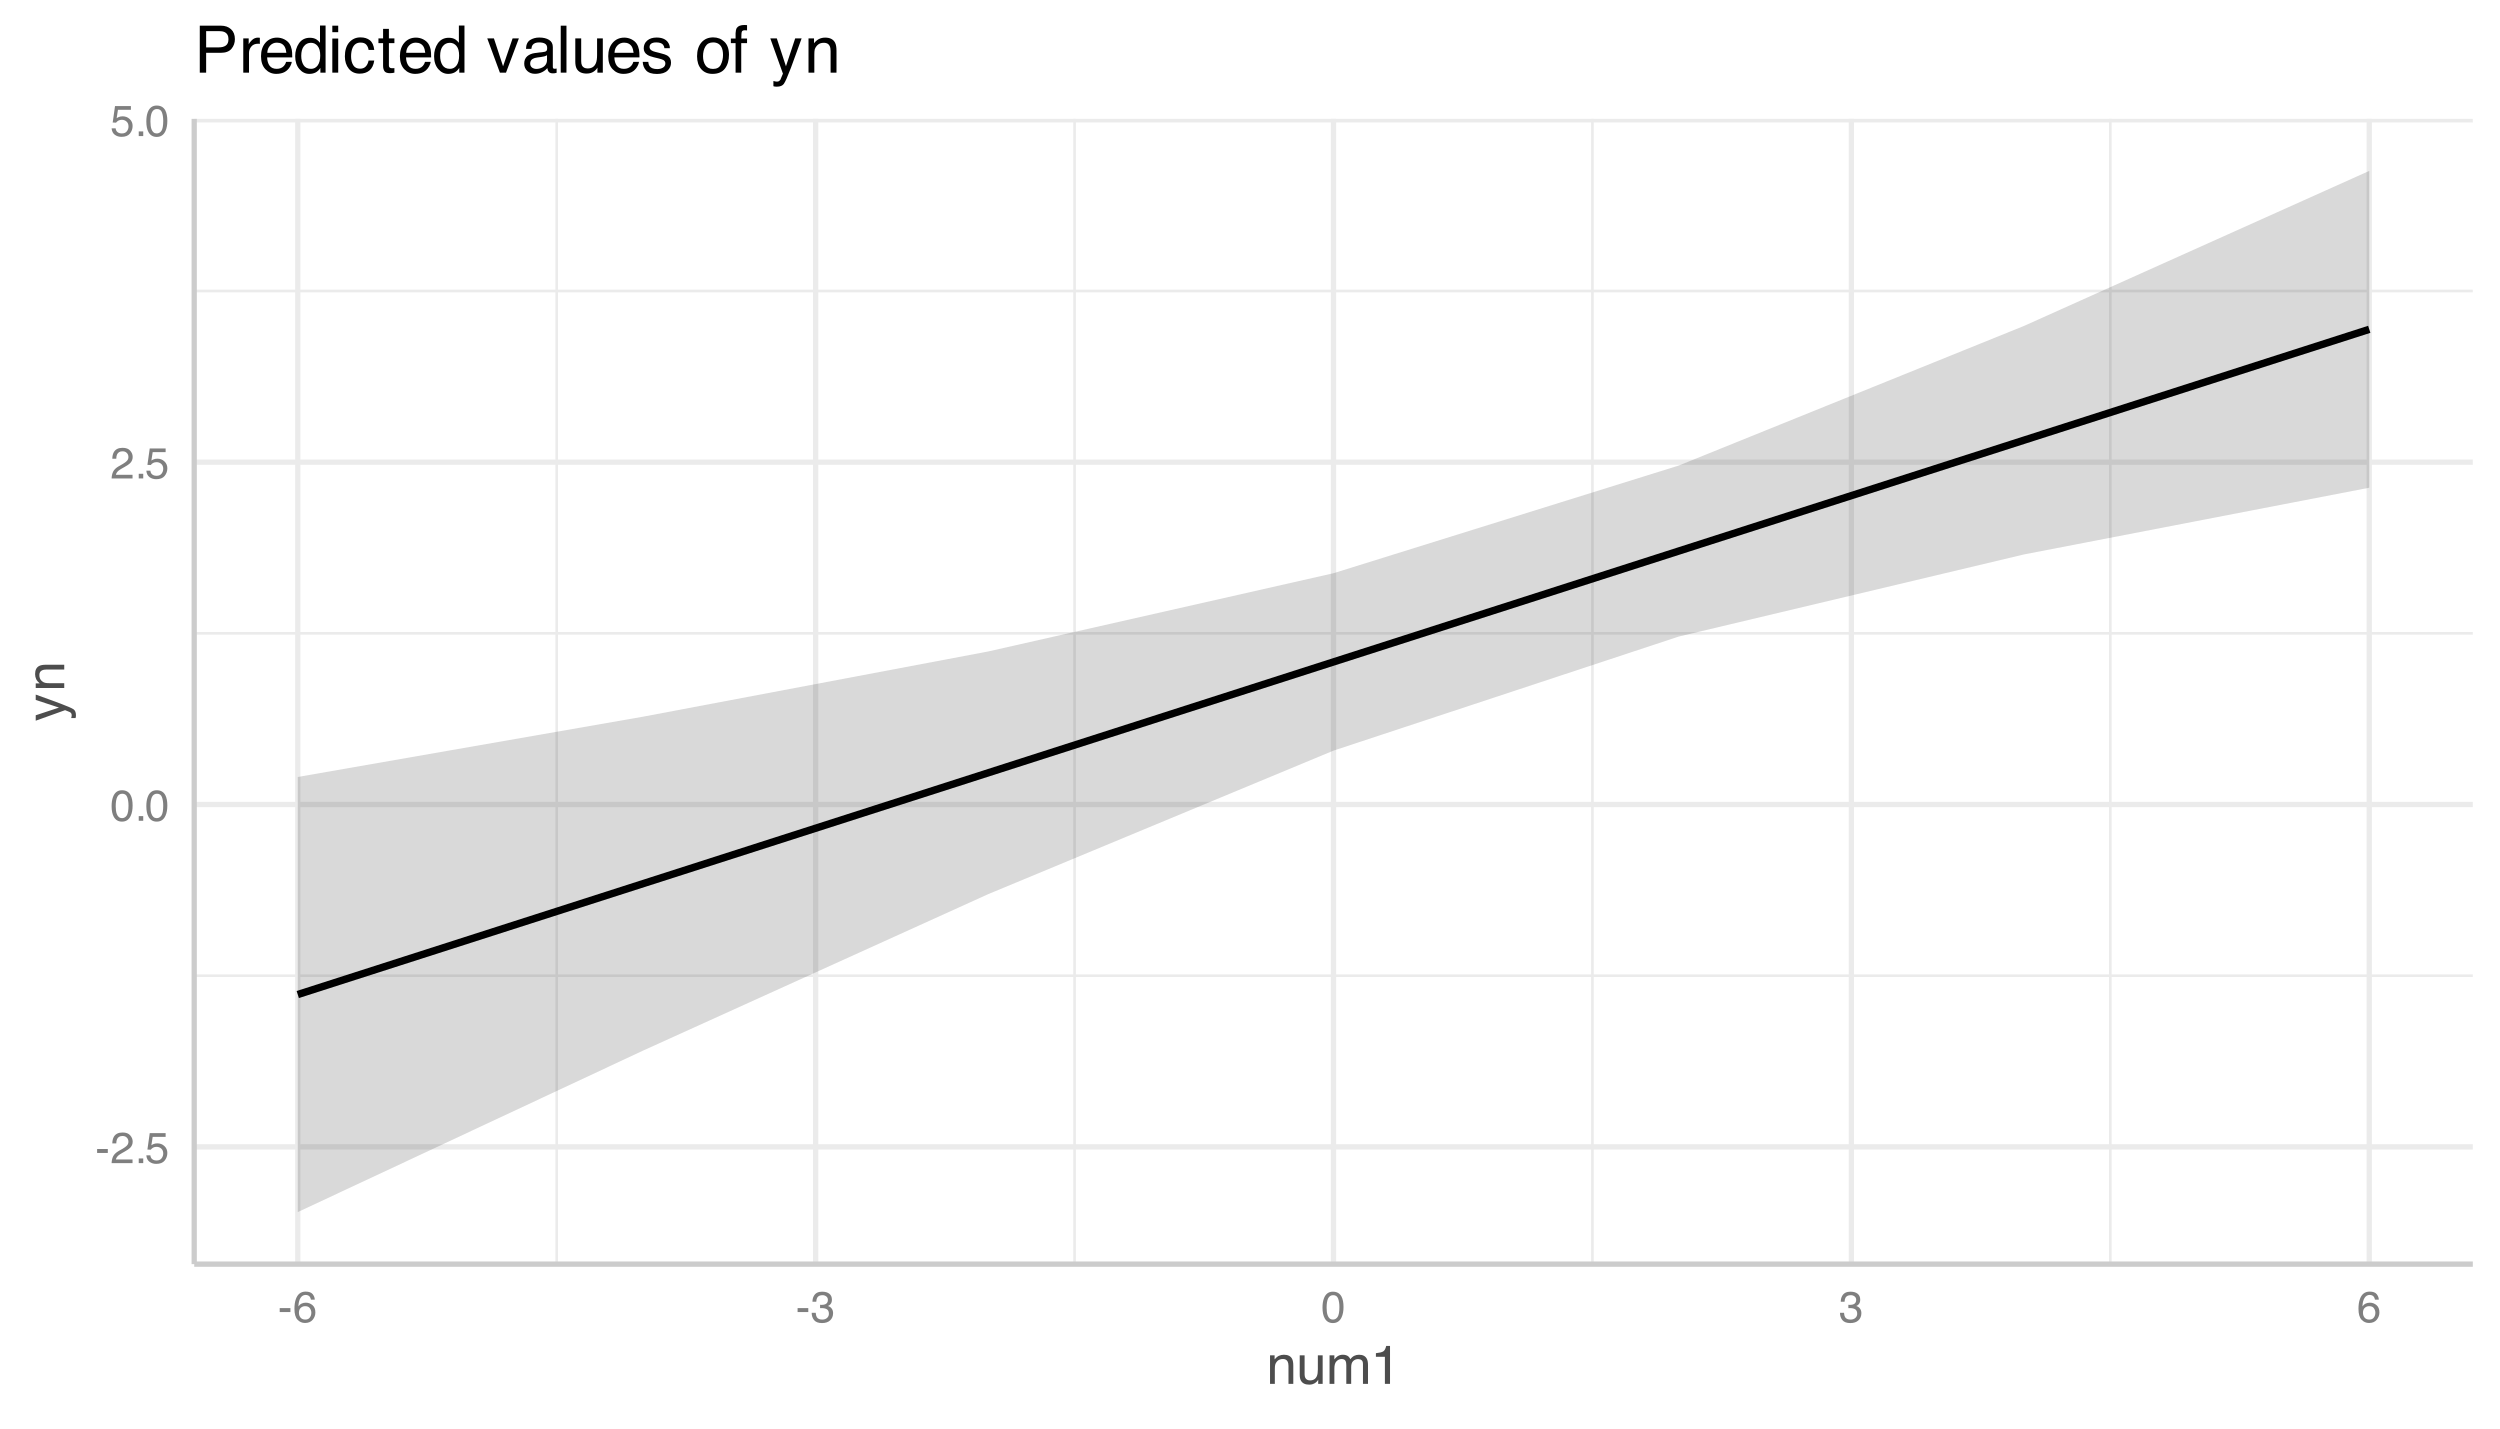
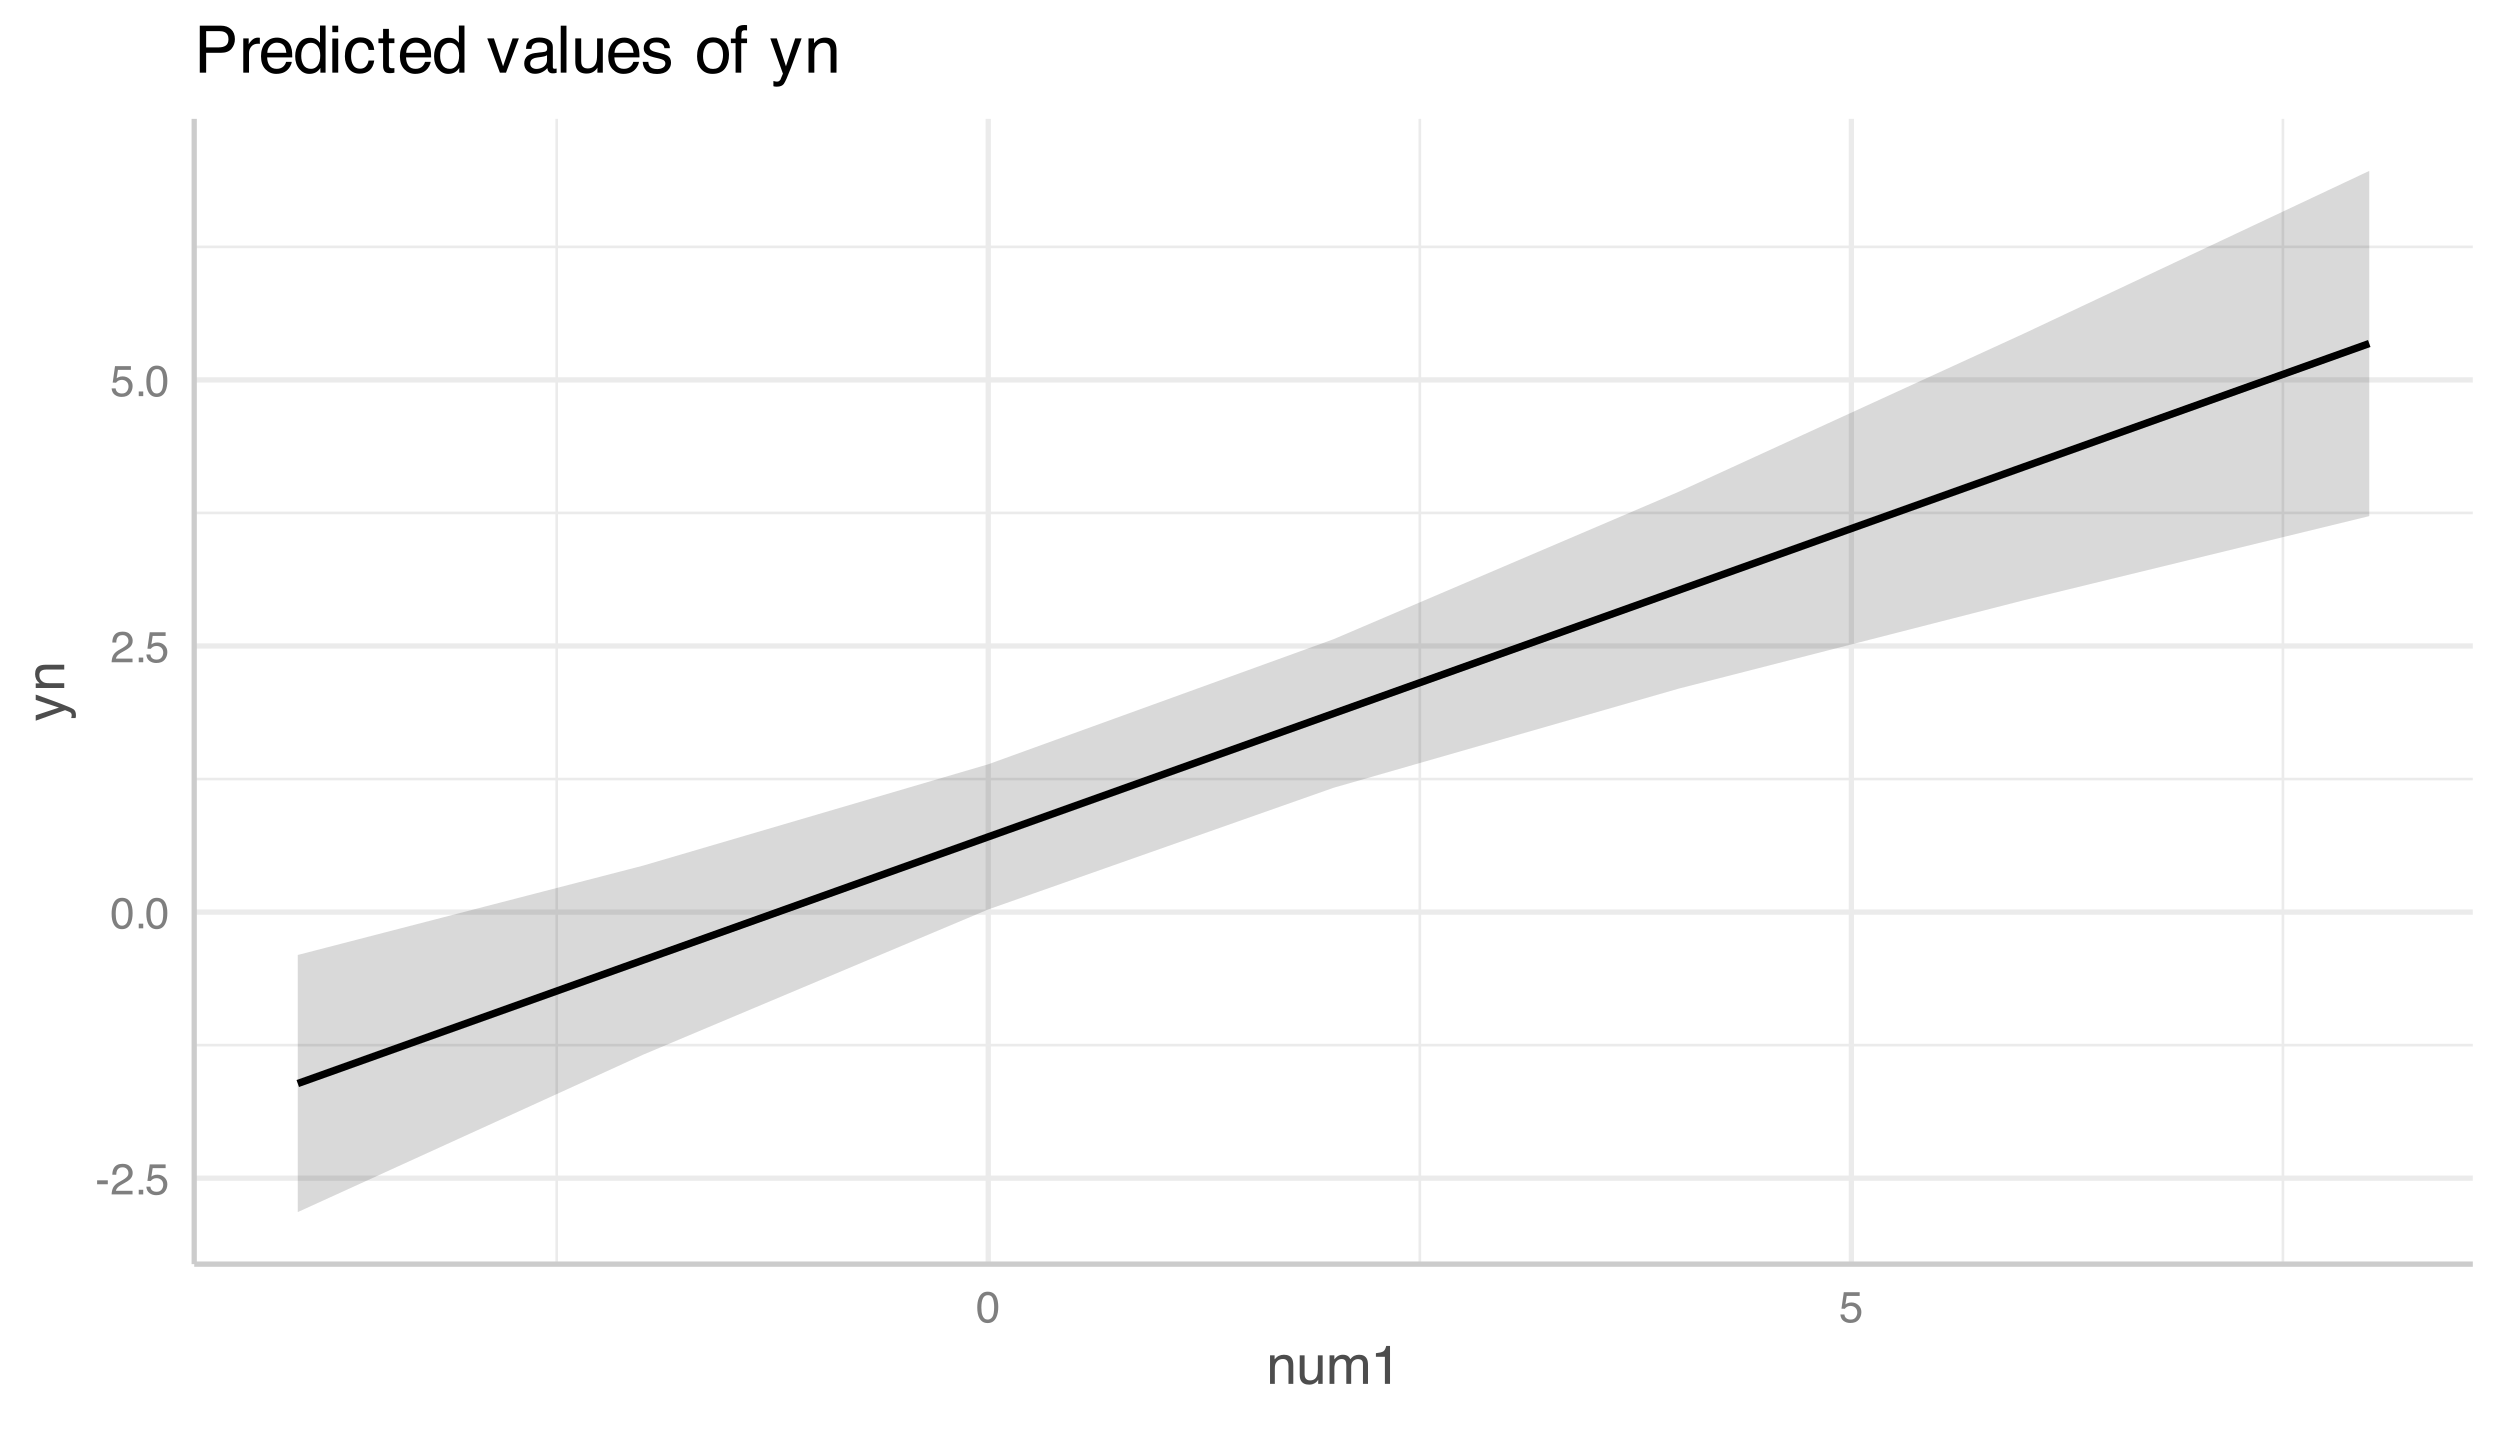
<svg xmlns="http://www.w3.org/2000/svg" xmlns:xlink="http://www.w3.org/1999/xlink" width="504" height="288" viewBox="0 0 504 288">
  <defs>
    <g>
      <g id="glyph-0-0">
        <path d="M 0.281 0 L 0.281 -6.312 L 5.297 -6.312 L 5.297 0 Z M 4.5 -0.797 L 4.5 -5.516 L 1.078 -5.516 L 1.078 -0.797 Z M 4.5 -0.797 " />
      </g>
      <g id="glyph-0-1">
        <path d="M 0.359 -2.844 L 2.516 -2.844 L 2.516 -2.047 L 0.359 -2.047 Z M 0.359 -2.844 " />
      </g>
      <g id="glyph-0-2">
        <path d="M 0.281 0 C 0.301 -0.531 0.406 -0.988 0.594 -1.375 C 0.789 -1.77 1.164 -2.129 1.719 -2.453 L 2.547 -2.922 C 2.91 -3.141 3.164 -3.328 3.312 -3.484 C 3.551 -3.711 3.672 -3.984 3.672 -4.297 C 3.672 -4.648 3.562 -4.93 3.344 -5.141 C 3.133 -5.359 2.848 -5.469 2.484 -5.469 C 1.961 -5.469 1.598 -5.266 1.391 -4.859 C 1.285 -4.648 1.227 -4.352 1.219 -3.969 L 0.422 -3.969 C 0.43 -4.5 0.531 -4.938 0.719 -5.281 C 1.051 -5.875 1.645 -6.172 2.5 -6.172 C 3.195 -6.172 3.707 -5.977 4.031 -5.594 C 4.363 -5.219 4.531 -4.797 4.531 -4.328 C 4.531 -3.836 4.352 -3.414 4 -3.062 C 3.801 -2.863 3.441 -2.617 2.922 -2.328 L 2.344 -2 C 2.062 -1.844 1.836 -1.695 1.672 -1.562 C 1.391 -1.312 1.211 -1.035 1.141 -0.734 L 4.5 -0.734 L 4.5 0 Z M 0.281 0 " />
      </g>
      <g id="glyph-0-3">
        <path d="M 0.75 -0.938 L 1.656 -0.938 L 1.656 0 L 0.75 0 Z M 0.75 -0.938 " />
      </g>
      <g id="glyph-0-4">
        <path d="M 1.094 -1.562 C 1.133 -1.125 1.336 -0.82 1.703 -0.656 C 1.879 -0.57 2.094 -0.531 2.344 -0.531 C 2.801 -0.531 3.141 -0.676 3.359 -0.969 C 3.578 -1.258 3.688 -1.582 3.688 -1.938 C 3.688 -2.363 3.555 -2.691 3.297 -2.922 C 3.035 -3.16 2.719 -3.281 2.344 -3.281 C 2.082 -3.281 1.852 -3.227 1.656 -3.125 C 1.469 -3.02 1.305 -2.879 1.172 -2.703 L 0.5 -2.734 L 0.969 -6.047 L 4.172 -6.047 L 4.172 -5.297 L 1.562 -5.297 L 1.297 -3.594 C 1.43 -3.695 1.566 -3.773 1.703 -3.828 C 1.93 -3.93 2.195 -3.984 2.5 -3.984 C 3.062 -3.984 3.535 -3.801 3.922 -3.438 C 4.316 -3.07 4.516 -2.609 4.516 -2.047 C 4.516 -1.461 4.332 -0.945 3.969 -0.5 C 3.613 -0.062 3.047 0.156 2.266 0.156 C 1.754 0.156 1.305 0.016 0.922 -0.266 C 0.547 -0.547 0.332 -0.977 0.281 -1.562 Z M 1.094 -1.562 " />
      </g>
      <g id="glyph-0-5">
        <path d="M 2.375 -6.156 C 3.176 -6.156 3.754 -5.828 4.109 -5.172 C 4.379 -4.66 4.516 -3.961 4.516 -3.078 C 4.516 -2.242 4.391 -1.555 4.141 -1.016 C 3.785 -0.223 3.195 0.172 2.375 0.172 C 1.633 0.172 1.082 -0.148 0.719 -0.797 C 0.426 -1.328 0.281 -2.047 0.281 -2.953 C 0.281 -3.648 0.367 -4.25 0.547 -4.75 C 0.879 -5.688 1.488 -6.156 2.375 -6.156 Z M 2.375 -0.531 C 2.77 -0.531 3.086 -0.707 3.328 -1.062 C 3.566 -1.426 3.688 -2.086 3.688 -3.047 C 3.688 -3.754 3.598 -4.332 3.422 -4.781 C 3.254 -5.227 2.922 -5.453 2.422 -5.453 C 1.973 -5.453 1.641 -5.238 1.422 -4.812 C 1.211 -4.383 1.109 -3.754 1.109 -2.922 C 1.109 -2.297 1.176 -1.789 1.312 -1.406 C 1.52 -0.82 1.875 -0.531 2.375 -0.531 Z M 2.375 -0.531 " />
      </g>
-       <g id="glyph-0-6">
-         <path d="M 2.578 -6.172 C 3.266 -6.172 3.742 -5.992 4.016 -5.641 C 4.285 -5.285 4.422 -4.922 4.422 -4.547 L 3.656 -4.547 C 3.602 -4.785 3.531 -4.973 3.438 -5.109 C 3.25 -5.367 2.961 -5.5 2.578 -5.5 C 2.148 -5.5 1.805 -5.297 1.547 -4.891 C 1.297 -4.492 1.156 -3.926 1.125 -3.188 C 1.301 -3.445 1.523 -3.641 1.797 -3.766 C 2.047 -3.879 2.32 -3.938 2.625 -3.938 C 3.133 -3.938 3.582 -3.77 3.969 -3.438 C 4.352 -3.113 4.547 -2.625 4.547 -1.969 C 4.547 -1.414 4.363 -0.922 4 -0.484 C 3.633 -0.055 3.117 0.156 2.453 0.156 C 1.867 0.156 1.367 -0.062 0.953 -0.5 C 0.535 -0.938 0.328 -1.672 0.328 -2.703 C 0.328 -3.461 0.422 -4.109 0.609 -4.641 C 0.961 -5.66 1.617 -6.172 2.578 -6.172 Z M 2.516 -0.531 C 2.922 -0.531 3.223 -0.664 3.422 -0.938 C 3.629 -1.207 3.734 -1.531 3.734 -1.906 C 3.734 -2.219 3.641 -2.516 3.453 -2.797 C 3.273 -3.086 2.953 -3.234 2.484 -3.234 C 2.148 -3.234 1.859 -3.125 1.609 -2.906 C 1.359 -2.688 1.234 -2.352 1.234 -1.906 C 1.234 -1.52 1.344 -1.191 1.562 -0.922 C 1.789 -0.66 2.109 -0.531 2.516 -0.531 Z M 2.516 -0.531 " />
-       </g>
-       <g id="glyph-0-7">
-         <path d="M 2.281 0.172 C 1.551 0.172 1.02 -0.023 0.688 -0.422 C 0.363 -0.828 0.203 -1.316 0.203 -1.891 L 1.016 -1.891 C 1.047 -1.492 1.117 -1.203 1.234 -1.016 C 1.441 -0.691 1.805 -0.531 2.328 -0.531 C 2.734 -0.531 3.055 -0.641 3.297 -0.859 C 3.547 -1.078 3.672 -1.359 3.672 -1.703 C 3.672 -2.129 3.539 -2.426 3.281 -2.594 C 3.031 -2.758 2.672 -2.844 2.203 -2.844 C 2.148 -2.844 2.098 -2.844 2.047 -2.844 C 1.992 -2.844 1.941 -2.844 1.891 -2.844 L 1.891 -3.516 C 1.973 -3.516 2.039 -3.508 2.094 -3.5 C 2.145 -3.5 2.203 -3.5 2.266 -3.5 C 2.555 -3.5 2.797 -3.547 2.984 -3.641 C 3.305 -3.797 3.469 -4.082 3.469 -4.5 C 3.469 -4.801 3.359 -5.035 3.141 -5.203 C 2.922 -5.367 2.672 -5.453 2.391 -5.453 C 1.867 -5.453 1.508 -5.281 1.312 -4.938 C 1.207 -4.75 1.145 -4.477 1.125 -4.125 L 0.359 -4.125 C 0.359 -4.582 0.453 -4.973 0.641 -5.297 C 0.953 -5.867 1.504 -6.156 2.297 -6.156 C 2.93 -6.156 3.422 -6.016 3.766 -5.734 C 4.109 -5.461 4.281 -5.062 4.281 -4.531 C 4.281 -4.145 4.176 -3.836 3.969 -3.609 C 3.844 -3.461 3.68 -3.348 3.484 -3.266 C 3.805 -3.172 4.055 -3 4.234 -2.75 C 4.422 -2.5 4.516 -2.191 4.516 -1.828 C 4.516 -1.234 4.316 -0.75 3.922 -0.375 C 3.535 -0.008 2.988 0.172 2.281 0.172 Z M 2.281 0.172 " />
-       </g>
      <g id="glyph-1-0">
        <path d="M 0.359 0 L 0.359 -7.891 L 6.625 -7.891 L 6.625 0 Z M 5.625 -0.984 L 5.625 -6.906 L 1.344 -6.906 L 1.344 -0.984 Z M 5.625 -0.984 " />
      </g>
      <g id="glyph-1-1">
        <path d="M 0.703 -5.75 L 1.625 -5.75 L 1.625 -4.938 C 1.895 -5.27 2.18 -5.508 2.484 -5.656 C 2.797 -5.801 3.133 -5.875 3.5 -5.875 C 4.32 -5.875 4.875 -5.594 5.156 -5.031 C 5.312 -4.719 5.391 -4.27 5.391 -3.688 L 5.391 0 L 4.422 0 L 4.422 -3.625 C 4.422 -3.977 4.367 -4.258 4.266 -4.469 C 4.086 -4.832 3.773 -5.016 3.328 -5.016 C 3.098 -5.016 2.91 -4.988 2.766 -4.938 C 2.492 -4.863 2.258 -4.707 2.062 -4.469 C 1.906 -4.281 1.801 -4.082 1.75 -3.875 C 1.695 -3.676 1.672 -3.391 1.672 -3.016 L 1.672 0 L 0.703 0 Z M 2.984 -5.891 Z M 2.984 -5.891 " />
      </g>
      <g id="glyph-1-2">
        <path d="M 1.672 -5.75 L 1.672 -1.938 C 1.672 -1.645 1.719 -1.406 1.812 -1.219 C 1.988 -0.875 2.312 -0.703 2.781 -0.703 C 3.445 -0.703 3.906 -1 4.156 -1.594 C 4.281 -1.914 4.344 -2.359 4.344 -2.922 L 4.344 -5.75 L 5.312 -5.75 L 5.312 0 L 4.406 0 L 4.422 -0.844 C 4.297 -0.625 4.141 -0.441 3.953 -0.297 C 3.578 0.004 3.129 0.156 2.609 0.156 C 1.785 0.156 1.223 -0.117 0.922 -0.672 C 0.766 -0.961 0.688 -1.352 0.688 -1.844 L 0.688 -5.75 Z M 3 -5.891 Z M 3 -5.891 " />
      </g>
      <g id="glyph-1-3">
        <path d="M 0.703 -5.75 L 1.672 -5.75 L 1.672 -4.938 C 1.898 -5.219 2.102 -5.422 2.281 -5.547 C 2.602 -5.766 2.969 -5.875 3.375 -5.875 C 3.832 -5.875 4.203 -5.766 4.484 -5.547 C 4.641 -5.41 4.781 -5.219 4.906 -4.969 C 5.125 -5.281 5.379 -5.508 5.672 -5.656 C 5.961 -5.801 6.285 -5.875 6.641 -5.875 C 7.41 -5.875 7.938 -5.598 8.219 -5.047 C 8.375 -4.742 8.453 -4.336 8.453 -3.828 L 8.453 0 L 7.438 0 L 7.438 -4 C 7.438 -4.383 7.344 -4.645 7.156 -4.781 C 6.969 -4.926 6.734 -5 6.453 -5 C 6.078 -5 5.75 -4.867 5.469 -4.609 C 5.195 -4.359 5.062 -3.938 5.062 -3.344 L 5.062 0 L 4.078 0 L 4.078 -3.75 C 4.078 -4.145 4.031 -4.43 3.938 -4.609 C 3.789 -4.879 3.52 -5.016 3.125 -5.016 C 2.758 -5.016 2.426 -4.867 2.125 -4.578 C 1.82 -4.297 1.672 -3.785 1.672 -3.047 L 1.672 0 L 0.703 0 Z M 0.703 -5.75 " />
      </g>
      <g id="glyph-1-4">
        <path d="M 1.047 -5.453 L 1.047 -6.188 C 1.742 -6.258 2.227 -6.375 2.5 -6.531 C 2.781 -6.688 2.988 -7.062 3.125 -7.656 L 3.891 -7.656 L 3.891 0 L 2.859 0 L 2.859 -5.453 Z M 1.047 -5.453 " />
      </g>
      <g id="glyph-2-0">
        <path d="M 0 -0.359 L -7.891 -0.359 L -7.891 -6.625 L 0 -6.625 Z M -0.984 -5.625 L -6.906 -5.625 L -6.906 -1.344 L -0.984 -1.344 Z M -0.984 -5.625 " />
      </g>
      <g id="glyph-2-1">
        <path d="M -5.75 -4.297 L -5.75 -5.375 C -5.383 -5.238 -4.547 -4.938 -3.234 -4.469 C -2.242 -4.113 -1.438 -3.816 -0.812 -3.578 C 0.656 -3.023 1.551 -2.633 1.875 -2.406 C 2.195 -2.176 2.359 -1.781 2.359 -1.219 C 2.359 -1.082 2.352 -0.977 2.344 -0.906 C 2.332 -0.832 2.312 -0.742 2.281 -0.641 L 1.406 -0.641 C 1.445 -0.805 1.473 -0.926 1.484 -1 C 1.492 -1.07 1.5 -1.141 1.5 -1.203 C 1.5 -1.379 1.469 -1.508 1.406 -1.594 C 1.352 -1.676 1.285 -1.75 1.203 -1.812 C 1.172 -1.82 1.02 -1.883 0.75 -2 C 0.488 -2.113 0.297 -2.191 0.172 -2.234 L -5.75 -0.109 L -5.75 -1.203 L -1.062 -2.75 Z M -5.891 -2.75 Z M -5.891 -2.75 " />
      </g>
      <g id="glyph-2-2">
        <path d="M -5.75 -0.703 L -5.75 -1.625 L -4.938 -1.625 C -5.27 -1.895 -5.508 -2.18 -5.656 -2.484 C -5.801 -2.797 -5.875 -3.133 -5.875 -3.5 C -5.875 -4.32 -5.594 -4.875 -5.031 -5.156 C -4.719 -5.312 -4.27 -5.391 -3.688 -5.391 L 0 -5.391 L 0 -4.422 L -3.625 -4.422 C -3.977 -4.422 -4.258 -4.367 -4.469 -4.266 C -4.832 -4.086 -5.016 -3.773 -5.016 -3.328 C -5.016 -3.098 -4.988 -2.91 -4.938 -2.766 C -4.863 -2.492 -4.707 -2.258 -4.469 -2.062 C -4.281 -1.906 -4.082 -1.801 -3.875 -1.75 C -3.676 -1.695 -3.391 -1.672 -3.016 -1.672 L 0 -1.672 L 0 -0.703 Z M -5.891 -2.984 Z M -5.891 -2.984 " />
      </g>
      <g id="glyph-3-0">
        <path d="M 0.422 0 L 0.422 -9.469 L 7.938 -9.469 L 7.938 0 Z M 6.75 -1.188 L 6.75 -8.281 L 1.609 -8.281 L 1.609 -1.188 Z M 6.75 -1.188 " />
      </g>
      <g id="glyph-3-1">
        <path d="M 1.125 -9.469 L 5.391 -9.469 C 6.234 -9.469 6.91 -9.227 7.422 -8.75 C 7.941 -8.281 8.203 -7.613 8.203 -6.75 C 8.203 -6.008 7.973 -5.363 7.516 -4.812 C 7.055 -4.27 6.348 -4 5.391 -4 L 2.406 -4 L 2.406 0 L 1.125 0 Z M 6.906 -6.75 C 6.906 -7.445 6.645 -7.922 6.125 -8.172 C 5.844 -8.305 5.457 -8.375 4.969 -8.375 L 2.406 -8.375 L 2.406 -5.094 L 4.969 -5.094 C 5.539 -5.094 6.004 -5.211 6.359 -5.453 C 6.723 -5.703 6.906 -6.133 6.906 -6.75 Z M 6.906 -6.75 " />
      </g>
      <g id="glyph-3-2">
        <path d="M 0.891 -6.906 L 1.984 -6.906 L 1.984 -5.719 C 2.078 -5.945 2.297 -6.227 2.641 -6.562 C 2.992 -6.895 3.406 -7.062 3.875 -7.062 C 3.895 -7.062 3.93 -7.055 3.984 -7.047 C 4.035 -7.047 4.117 -7.039 4.234 -7.031 L 4.234 -5.797 C 4.172 -5.816 4.109 -5.828 4.047 -5.828 C 3.992 -5.828 3.93 -5.828 3.859 -5.828 C 3.273 -5.828 2.828 -5.641 2.516 -5.266 C 2.203 -4.891 2.047 -4.457 2.047 -3.969 L 2.047 0 L 0.891 0 Z M 0.891 -6.906 " />
      </g>
      <g id="glyph-3-3">
        <path d="M 3.719 -7.062 C 4.219 -7.062 4.695 -6.945 5.156 -6.719 C 5.613 -6.488 5.961 -6.191 6.203 -5.828 C 6.43 -5.473 6.586 -5.066 6.672 -4.609 C 6.734 -4.285 6.766 -3.773 6.766 -3.078 L 1.703 -3.078 C 1.723 -2.379 1.891 -1.816 2.203 -1.391 C 2.516 -0.973 2.992 -0.766 3.641 -0.766 C 4.242 -0.766 4.727 -0.961 5.094 -1.359 C 5.301 -1.586 5.445 -1.859 5.531 -2.172 L 6.672 -2.172 C 6.641 -1.91 6.539 -1.625 6.375 -1.312 C 6.207 -1 6.016 -0.742 5.797 -0.547 C 5.453 -0.203 5.02 0.023 4.5 0.141 C 4.219 0.211 3.898 0.25 3.547 0.25 C 2.68 0.25 1.953 -0.062 1.359 -0.688 C 0.766 -1.312 0.469 -2.188 0.469 -3.312 C 0.469 -4.426 0.766 -5.328 1.359 -6.016 C 1.961 -6.711 2.75 -7.062 3.719 -7.062 Z M 5.578 -4 C 5.523 -4.5 5.414 -4.898 5.25 -5.203 C 4.926 -5.766 4.395 -6.047 3.656 -6.047 C 3.125 -6.047 2.676 -5.852 2.312 -5.469 C 1.945 -5.082 1.754 -4.594 1.734 -4 Z M 3.609 -7.078 Z M 3.609 -7.078 " />
      </g>
      <g id="glyph-3-4">
        <path d="M 1.578 -3.375 C 1.578 -2.633 1.734 -2.016 2.047 -1.516 C 2.367 -1.016 2.875 -0.766 3.562 -0.766 C 4.102 -0.766 4.547 -0.992 4.891 -1.453 C 5.234 -1.922 5.406 -2.586 5.406 -3.453 C 5.406 -4.316 5.227 -4.957 4.875 -5.375 C 4.52 -5.801 4.078 -6.016 3.547 -6.016 C 2.961 -6.016 2.488 -5.789 2.125 -5.344 C 1.758 -4.895 1.578 -4.238 1.578 -3.375 Z M 3.328 -7.031 C 3.859 -7.031 4.301 -6.914 4.656 -6.688 C 4.863 -6.562 5.098 -6.336 5.359 -6.016 L 5.359 -9.5 L 6.484 -9.5 L 6.484 0 L 5.438 0 L 5.438 -0.953 C 5.164 -0.535 4.844 -0.227 4.469 -0.031 C 4.102 0.156 3.68 0.25 3.203 0.25 C 2.43 0.25 1.766 -0.07 1.203 -0.719 C 0.641 -1.375 0.359 -2.238 0.359 -3.312 C 0.359 -4.312 0.613 -5.18 1.125 -5.922 C 1.645 -6.66 2.379 -7.031 3.328 -7.031 Z M 3.328 -7.031 " />
      </g>
      <g id="glyph-3-5">
        <path d="M 0.844 -6.875 L 2.031 -6.875 L 2.031 0 L 0.844 0 Z M 0.844 -9.469 L 2.031 -9.469 L 2.031 -8.156 L 0.844 -8.156 Z M 0.844 -9.469 " />
      </g>
      <g id="glyph-3-6">
        <path d="M 3.516 -7.109 C 4.297 -7.109 4.926 -6.914 5.406 -6.531 C 5.895 -6.156 6.191 -5.504 6.297 -4.578 L 5.156 -4.578 C 5.094 -5.004 4.938 -5.359 4.688 -5.641 C 4.445 -5.922 4.055 -6.062 3.516 -6.062 C 2.773 -6.062 2.242 -5.703 1.922 -4.984 C 1.723 -4.516 1.625 -3.938 1.625 -3.25 C 1.625 -2.562 1.77 -1.977 2.062 -1.5 C 2.352 -1.031 2.812 -0.797 3.438 -0.797 C 3.914 -0.797 4.297 -0.941 4.578 -1.234 C 4.859 -1.523 5.051 -1.926 5.156 -2.438 L 6.297 -2.438 C 6.16 -1.52 5.832 -0.848 5.312 -0.422 C 4.801 -0.004 4.145 0.203 3.344 0.203 C 2.438 0.203 1.711 -0.125 1.172 -0.781 C 0.641 -1.445 0.375 -2.273 0.375 -3.266 C 0.375 -4.473 0.664 -5.414 1.25 -6.094 C 1.844 -6.77 2.598 -7.109 3.516 -7.109 Z M 3.328 -7.078 Z M 3.328 -7.078 " />
      </g>
      <g id="glyph-3-7">
        <path d="M 1.078 -8.828 L 2.25 -8.828 L 2.25 -6.906 L 3.359 -6.906 L 3.359 -5.953 L 2.25 -5.953 L 2.25 -1.453 C 2.25 -1.211 2.332 -1.051 2.5 -0.969 C 2.594 -0.914 2.742 -0.891 2.953 -0.891 C 3.004 -0.891 3.062 -0.891 3.125 -0.891 C 3.195 -0.898 3.273 -0.91 3.359 -0.922 L 3.359 0 C 3.223 0.039 3.082 0.066 2.938 0.078 C 2.801 0.098 2.645 0.109 2.469 0.109 C 1.926 0.109 1.555 -0.023 1.359 -0.297 C 1.172 -0.578 1.078 -0.941 1.078 -1.391 L 1.078 -5.953 L 0.141 -5.953 L 0.141 -6.906 L 1.078 -6.906 Z M 1.078 -8.828 " />
      </g>
      <g id="glyph-3-8">
</g>
      <g id="glyph-3-9">
        <path d="M 1.422 -6.906 L 3.266 -1.281 L 5.188 -6.906 L 6.453 -6.906 L 3.859 0 L 2.625 0 L 0.078 -6.906 Z M 1.422 -6.906 " />
      </g>
      <g id="glyph-3-10">
        <path d="M 1.734 -1.844 C 1.734 -1.5 1.852 -1.227 2.094 -1.031 C 2.344 -0.844 2.641 -0.75 2.984 -0.75 C 3.391 -0.75 3.785 -0.844 4.172 -1.031 C 4.805 -1.352 5.125 -1.867 5.125 -2.578 L 5.125 -3.516 C 4.988 -3.422 4.805 -3.344 4.578 -3.281 C 4.359 -3.227 4.141 -3.188 3.922 -3.156 L 3.219 -3.062 C 2.801 -3.008 2.488 -2.922 2.281 -2.797 C 1.914 -2.598 1.734 -2.281 1.734 -1.844 Z M 4.547 -4.188 C 4.816 -4.219 5 -4.328 5.094 -4.516 C 5.133 -4.617 5.156 -4.77 5.156 -4.969 C 5.156 -5.363 5.016 -5.648 4.734 -5.828 C 4.453 -6.004 4.051 -6.094 3.531 -6.094 C 2.926 -6.094 2.5 -5.93 2.25 -5.609 C 2.102 -5.422 2.008 -5.148 1.969 -4.797 L 0.891 -4.797 C 0.91 -5.648 1.188 -6.242 1.719 -6.578 C 2.25 -6.91 2.863 -7.078 3.562 -7.078 C 4.375 -7.078 5.031 -6.922 5.531 -6.609 C 6.039 -6.297 6.297 -5.812 6.297 -5.156 L 6.297 -1.188 C 6.297 -1.062 6.316 -0.961 6.359 -0.891 C 6.41 -0.816 6.516 -0.781 6.672 -0.781 C 6.723 -0.781 6.781 -0.785 6.844 -0.797 C 6.914 -0.805 6.988 -0.816 7.062 -0.828 L 7.062 0.031 C 6.875 0.082 6.734 0.113 6.641 0.125 C 6.547 0.133 6.422 0.141 6.266 0.141 C 5.859 0.141 5.566 0 5.391 -0.281 C 5.297 -0.426 5.227 -0.641 5.188 -0.922 C 4.945 -0.609 4.602 -0.336 4.156 -0.109 C 3.719 0.117 3.234 0.234 2.703 0.234 C 2.066 0.234 1.547 0.039 1.141 -0.344 C 0.734 -0.738 0.531 -1.227 0.531 -1.812 C 0.531 -2.445 0.727 -2.941 1.125 -3.297 C 1.531 -3.648 2.055 -3.867 2.703 -3.953 Z M 3.594 -7.078 Z M 3.594 -7.078 " />
      </g>
      <g id="glyph-3-11">
        <path d="M 0.891 -9.469 L 2.047 -9.469 L 2.047 0 L 0.891 0 Z M 0.891 -9.469 " />
      </g>
      <g id="glyph-3-12">
        <path d="M 2.016 -6.906 L 2.016 -2.328 C 2.016 -1.973 2.066 -1.68 2.172 -1.453 C 2.379 -1.047 2.766 -0.844 3.328 -0.844 C 4.141 -0.844 4.691 -1.203 4.984 -1.922 C 5.141 -2.305 5.219 -2.836 5.219 -3.516 L 5.219 -6.906 L 6.375 -6.906 L 6.375 0 L 5.281 0 L 5.297 -1.016 C 5.148 -0.754 4.961 -0.535 4.734 -0.359 C 4.297 0.004 3.758 0.188 3.125 0.188 C 2.145 0.188 1.473 -0.141 1.109 -0.797 C 0.922 -1.148 0.828 -1.625 0.828 -2.219 L 0.828 -6.906 Z M 3.609 -7.078 Z M 3.609 -7.078 " />
      </g>
      <g id="glyph-3-13">
        <path d="M 1.547 -2.172 C 1.578 -1.773 1.672 -1.477 1.828 -1.281 C 2.117 -0.906 2.629 -0.719 3.359 -0.719 C 3.785 -0.719 4.16 -0.812 4.484 -1 C 4.816 -1.188 4.984 -1.473 4.984 -1.859 C 4.984 -2.16 4.848 -2.391 4.578 -2.547 C 4.41 -2.641 4.082 -2.75 3.594 -2.875 L 2.672 -3.094 C 2.078 -3.238 1.641 -3.406 1.359 -3.594 C 0.867 -3.906 0.625 -4.336 0.625 -4.891 C 0.625 -5.547 0.859 -6.07 1.328 -6.469 C 1.797 -6.875 2.426 -7.078 3.219 -7.078 C 4.258 -7.078 5.008 -6.773 5.469 -6.172 C 5.758 -5.785 5.898 -5.367 5.891 -4.922 L 4.797 -4.922 C 4.773 -5.18 4.68 -5.422 4.516 -5.641 C 4.254 -5.941 3.797 -6.094 3.141 -6.094 C 2.691 -6.094 2.352 -6.008 2.125 -5.844 C 1.906 -5.676 1.797 -5.453 1.797 -5.172 C 1.797 -4.867 1.945 -4.629 2.25 -4.453 C 2.414 -4.348 2.664 -4.254 3 -4.172 L 3.766 -3.984 C 4.598 -3.785 5.16 -3.586 5.453 -3.391 C 5.898 -3.098 6.125 -2.633 6.125 -2 C 6.125 -1.383 5.891 -0.852 5.422 -0.406 C 4.953 0.039 4.242 0.266 3.297 0.266 C 2.266 0.266 1.535 0.031 1.109 -0.438 C 0.68 -0.906 0.453 -1.484 0.422 -2.172 Z M 3.25 -7.078 Z M 3.25 -7.078 " />
      </g>
      <g id="glyph-3-14">
        <path d="M 3.594 -0.75 C 4.363 -0.75 4.891 -1.039 5.172 -1.625 C 5.461 -2.207 5.609 -2.852 5.609 -3.562 C 5.609 -4.207 5.504 -4.734 5.297 -5.141 C 4.961 -5.773 4.398 -6.094 3.609 -6.094 C 2.898 -6.094 2.383 -5.82 2.062 -5.281 C 1.738 -4.738 1.578 -4.082 1.578 -3.312 C 1.578 -2.582 1.738 -1.973 2.062 -1.484 C 2.383 -0.992 2.895 -0.75 3.594 -0.75 Z M 3.641 -7.109 C 4.523 -7.109 5.273 -6.812 5.891 -6.219 C 6.504 -5.625 6.812 -4.75 6.812 -3.594 C 6.812 -2.477 6.539 -1.555 6 -0.828 C 5.457 -0.109 4.617 0.25 3.484 0.25 C 2.535 0.25 1.781 -0.066 1.219 -0.703 C 0.656 -1.348 0.375 -2.211 0.375 -3.297 C 0.375 -4.461 0.664 -5.391 1.25 -6.078 C 1.844 -6.766 2.641 -7.109 3.641 -7.109 Z M 3.594 -7.078 Z M 3.594 -7.078 " />
      </g>
      <g id="glyph-3-15">
        <path d="M 1.141 -7.953 C 1.16 -8.43 1.242 -8.785 1.391 -9.016 C 1.66 -9.41 2.18 -9.609 2.953 -9.609 C 3.023 -9.609 3.098 -9.602 3.172 -9.594 C 3.254 -9.594 3.348 -9.586 3.453 -9.578 L 3.453 -8.516 C 3.328 -8.523 3.238 -8.531 3.188 -8.531 C 3.133 -8.539 3.082 -8.547 3.031 -8.547 C 2.688 -8.547 2.477 -8.453 2.406 -8.266 C 2.332 -8.086 2.297 -7.625 2.297 -6.875 L 3.453 -6.875 L 3.453 -5.953 L 2.281 -5.953 L 2.281 0 L 1.141 0 L 1.141 -5.953 L 0.188 -5.953 L 0.188 -6.875 L 1.141 -6.875 Z M 1.141 -7.953 " />
      </g>
      <g id="glyph-3-16">
        <path d="M 5.156 -6.906 L 6.453 -6.906 C 6.285 -6.457 5.922 -5.445 5.359 -3.875 C 4.93 -2.688 4.578 -1.719 4.297 -0.969 C 3.629 0.789 3.156 1.863 2.875 2.25 C 2.602 2.633 2.133 2.828 1.469 2.828 C 1.301 2.828 1.172 2.82 1.078 2.812 C 0.992 2.801 0.891 2.773 0.766 2.734 L 0.766 1.688 C 0.961 1.738 1.102 1.77 1.188 1.781 C 1.281 1.801 1.363 1.812 1.438 1.812 C 1.656 1.812 1.812 1.773 1.906 1.703 C 2.008 1.629 2.098 1.539 2.172 1.438 C 2.191 1.406 2.266 1.227 2.391 0.906 C 2.523 0.594 2.625 0.359 2.688 0.203 L 0.141 -6.906 L 1.453 -6.906 L 3.297 -1.281 Z M 3.297 -7.078 Z M 3.297 -7.078 " />
      </g>
      <g id="glyph-3-17">
        <path d="M 0.844 -6.906 L 1.953 -6.906 L 1.953 -5.922 C 2.273 -6.328 2.617 -6.617 2.984 -6.797 C 3.359 -6.973 3.766 -7.062 4.203 -7.062 C 5.18 -7.062 5.848 -6.719 6.203 -6.031 C 6.391 -5.656 6.484 -5.117 6.484 -4.422 L 6.484 0 L 5.297 0 L 5.297 -4.359 C 5.297 -4.773 5.234 -5.113 5.109 -5.375 C 4.898 -5.801 4.523 -6.016 3.984 -6.016 C 3.711 -6.016 3.488 -5.988 3.312 -5.938 C 3 -5.844 2.719 -5.648 2.469 -5.359 C 2.281 -5.129 2.156 -4.895 2.094 -4.656 C 2.039 -4.414 2.016 -4.066 2.016 -3.609 L 2.016 0 L 0.844 0 Z M 3.578 -7.078 Z M 3.578 -7.078 " />
      </g>
    </g>
    <clipPath id="clip-0">
-       <path clip-rule="nonzero" d="M 39.152 196 L 498.523 196 L 498.523 197 L 39.152 197 Z M 39.152 196 " />
+       <path clip-rule="nonzero" d="M 39.152 210 L 498.523 210 L 498.523 211 L 39.152 211 Z M 39.152 210 " />
    </clipPath>
    <clipPath id="clip-1">
-       <path clip-rule="nonzero" d="M 39.152 127 L 498.523 127 L 498.523 128 L 39.152 128 Z M 39.152 127 " />
+       <path clip-rule="nonzero" d="M 39.152 156 L 498.523 156 L 498.523 158 L 39.152 158 Z M 39.152 156 " />
    </clipPath>
    <clipPath id="clip-2">
-       <path clip-rule="nonzero" d="M 39.152 58 L 498.523 58 L 498.523 59 L 39.152 59 Z M 39.152 58 " />
+       <path clip-rule="nonzero" d="M 39.152 103 L 498.523 103 L 498.523 104 L 39.152 104 Z M 39.152 103 " />
    </clipPath>
    <clipPath id="clip-3">
+       <path clip-rule="nonzero" d="M 39.152 49 L 498.523 49 L 498.523 51 L 39.152 51 Z M 39.152 49 " />
+     </clipPath>
+     <clipPath id="clip-4">
      <path clip-rule="nonzero" d="M 111 23.957 L 113 23.957 L 113 254.848 L 111 254.848 Z M 111 23.957 " />
    </clipPath>
-     <clipPath id="clip-4">
-       <path clip-rule="nonzero" d="M 216 23.957 L 217 23.957 L 217 254.848 L 216 254.848 Z M 216 23.957 " />
-     </clipPath>
    <clipPath id="clip-5">
-       <path clip-rule="nonzero" d="M 320 23.957 L 322 23.957 L 322 254.848 L 320 254.848 Z M 320 23.957 " />
+       <path clip-rule="nonzero" d="M 285 23.957 L 287 23.957 L 287 254.848 L 285 254.848 Z M 285 23.957 " />
    </clipPath>
    <clipPath id="clip-6">
-       <path clip-rule="nonzero" d="M 425 23.957 L 426 23.957 L 426 254.848 L 425 254.848 Z M 425 23.957 " />
+       <path clip-rule="nonzero" d="M 459 23.957 L 461 23.957 L 461 254.848 L 459 254.848 Z M 459 23.957 " />
    </clipPath>
    <clipPath id="clip-7">
-       <path clip-rule="nonzero" d="M 39.152 230 L 498.523 230 L 498.523 232 L 39.152 232 Z M 39.152 230 " />
+       <path clip-rule="nonzero" d="M 39.152 236 L 498.523 236 L 498.523 239 L 39.152 239 Z M 39.152 236 " />
    </clipPath>
    <clipPath id="clip-8">
-       <path clip-rule="nonzero" d="M 39.152 161 L 498.523 161 L 498.523 163 L 39.152 163 Z M 39.152 161 " />
+       <path clip-rule="nonzero" d="M 39.152 183 L 498.523 183 L 498.523 185 L 39.152 185 Z M 39.152 183 " />
    </clipPath>
    <clipPath id="clip-9">
-       <path clip-rule="nonzero" d="M 39.152 92 L 498.523 92 L 498.523 94 L 39.152 94 Z M 39.152 92 " />
+       <path clip-rule="nonzero" d="M 39.152 129 L 498.523 129 L 498.523 131 L 39.152 131 Z M 39.152 129 " />
    </clipPath>
    <clipPath id="clip-10">
-       <path clip-rule="nonzero" d="M 39.152 23.957 L 498.523 23.957 L 498.523 25 L 39.152 25 Z M 39.152 23.957 " />
+       <path clip-rule="nonzero" d="M 39.152 76 L 498.523 76 L 498.523 78 L 39.152 78 Z M 39.152 76 " />
    </clipPath>
    <clipPath id="clip-11">
-       <path clip-rule="nonzero" d="M 59 23.957 L 61 23.957 L 61 254.848 L 59 254.848 Z M 59 23.957 " />
+       <path clip-rule="nonzero" d="M 198 23.957 L 200 23.957 L 200 254.848 L 198 254.848 Z M 198 23.957 " />
    </clipPath>
    <clipPath id="clip-12">
-       <path clip-rule="nonzero" d="M 163 23.957 L 165 23.957 L 165 254.848 L 163 254.848 Z M 163 23.957 " />
-     </clipPath>
-     <clipPath id="clip-13">
-       <path clip-rule="nonzero" d="M 268 23.957 L 270 23.957 L 270 254.848 L 268 254.848 Z M 268 23.957 " />
-     </clipPath>
-     <clipPath id="clip-14">
      <path clip-rule="nonzero" d="M 372 23.957 L 374 23.957 L 374 254.848 L 372 254.848 Z M 372 23.957 " />
-     </clipPath>
-     <clipPath id="clip-15">
-       <path clip-rule="nonzero" d="M 477 23.957 L 479 23.957 L 479 254.848 L 477 254.848 Z M 477 23.957 " />
    </clipPath>
  </defs>
  <rect x="-50.4" y="-28.8" width="604.8" height="345.6" fill="rgb(100%, 100%, 100%)" fill-opacity="1" />
  <g clip-path="url(#clip-0)">
-     <path fill="none" stroke-width="0.533" stroke-linecap="butt" stroke-linejoin="round" stroke="rgb(92.157%, 92.157%, 92.157%)" stroke-opacity="1" stroke-miterlimit="10" d="M 39.152 196.699 L 498.52 196.699 " />
+     <path fill="none" stroke-width="0.533" stroke-linecap="butt" stroke-linejoin="round" stroke="rgb(92.157%, 92.157%, 92.157%)" stroke-opacity="1" stroke-miterlimit="10" d="M 39.152 210.695 L 498.52 210.695 " />
  </g>
  <g clip-path="url(#clip-1)">
-     <path fill="none" stroke-width="0.533" stroke-linecap="butt" stroke-linejoin="round" stroke="rgb(92.157%, 92.157%, 92.157%)" stroke-opacity="1" stroke-miterlimit="10" d="M 39.152 127.684 L 498.52 127.684 " />
+     <path fill="none" stroke-width="0.533" stroke-linecap="butt" stroke-linejoin="round" stroke="rgb(92.157%, 92.157%, 92.157%)" stroke-opacity="1" stroke-miterlimit="10" d="M 39.152 157.055 L 498.52 157.055 " />
  </g>
  <g clip-path="url(#clip-2)">
-     <path fill="none" stroke-width="0.533" stroke-linecap="butt" stroke-linejoin="round" stroke="rgb(92.157%, 92.157%, 92.157%)" stroke-opacity="1" stroke-miterlimit="10" d="M 39.152 58.664 L 498.52 58.664 " />
+     <path fill="none" stroke-width="0.533" stroke-linecap="butt" stroke-linejoin="round" stroke="rgb(92.157%, 92.157%, 92.157%)" stroke-opacity="1" stroke-miterlimit="10" d="M 39.152 103.41 L 498.52 103.41 " />
  </g>
  <g clip-path="url(#clip-3)">
+     <path fill="none" stroke-width="0.533" stroke-linecap="butt" stroke-linejoin="round" stroke="rgb(92.157%, 92.157%, 92.157%)" stroke-opacity="1" stroke-miterlimit="10" d="M 39.152 49.766 L 498.52 49.766 " />
+   </g>
+   <g clip-path="url(#clip-4)">
    <path fill="none" stroke-width="0.533" stroke-linecap="butt" stroke-linejoin="round" stroke="rgb(92.157%, 92.157%, 92.157%)" stroke-opacity="1" stroke-miterlimit="10" d="M 112.23 254.848 L 112.23 23.957 " />
  </g>
-   <g clip-path="url(#clip-4)">
-     <path fill="none" stroke-width="0.533" stroke-linecap="butt" stroke-linejoin="round" stroke="rgb(92.157%, 92.157%, 92.157%)" stroke-opacity="1" stroke-miterlimit="10" d="M 216.633 254.848 L 216.633 23.957 " />
-   </g>
  <g clip-path="url(#clip-5)">
-     <path fill="none" stroke-width="0.533" stroke-linecap="butt" stroke-linejoin="round" stroke="rgb(92.157%, 92.157%, 92.157%)" stroke-opacity="1" stroke-miterlimit="10" d="M 321.035 254.848 L 321.035 23.957 " />
+     <path fill="none" stroke-width="0.533" stroke-linecap="butt" stroke-linejoin="round" stroke="rgb(92.157%, 92.157%, 92.157%)" stroke-opacity="1" stroke-miterlimit="10" d="M 286.234 254.848 L 286.234 23.957 " />
  </g>
  <g clip-path="url(#clip-6)">
-     <path fill="none" stroke-width="0.533" stroke-linecap="butt" stroke-linejoin="round" stroke="rgb(92.157%, 92.157%, 92.157%)" stroke-opacity="1" stroke-miterlimit="10" d="M 425.438 254.848 L 425.438 23.957 " />
+     <path fill="none" stroke-width="0.533" stroke-linecap="butt" stroke-linejoin="round" stroke="rgb(92.157%, 92.157%, 92.157%)" stroke-opacity="1" stroke-miterlimit="10" d="M 460.238 254.848 L 460.238 23.957 " />
  </g>
  <g clip-path="url(#clip-7)">
-     <path fill="none" stroke-width="1.067" stroke-linecap="butt" stroke-linejoin="round" stroke="rgb(92.157%, 92.157%, 92.157%)" stroke-opacity="1" stroke-miterlimit="10" d="M 39.152 231.207 L 498.52 231.207 " />
+     <path fill="none" stroke-width="1.067" stroke-linecap="butt" stroke-linejoin="round" stroke="rgb(92.157%, 92.157%, 92.157%)" stroke-opacity="1" stroke-miterlimit="10" d="M 39.152 237.52 L 498.52 237.52 " />
  </g>
  <g clip-path="url(#clip-8)">
-     <path fill="none" stroke-width="1.067" stroke-linecap="butt" stroke-linejoin="round" stroke="rgb(92.157%, 92.157%, 92.157%)" stroke-opacity="1" stroke-miterlimit="10" d="M 39.152 162.191 L 498.52 162.191 " />
+     <path fill="none" stroke-width="1.067" stroke-linecap="butt" stroke-linejoin="round" stroke="rgb(92.157%, 92.157%, 92.157%)" stroke-opacity="1" stroke-miterlimit="10" d="M 39.152 183.875 L 498.52 183.875 " />
  </g>
  <g clip-path="url(#clip-9)">
-     <path fill="none" stroke-width="1.067" stroke-linecap="butt" stroke-linejoin="round" stroke="rgb(92.157%, 92.157%, 92.157%)" stroke-opacity="1" stroke-miterlimit="10" d="M 39.152 93.176 L 498.52 93.176 " />
+     <path fill="none" stroke-width="1.067" stroke-linecap="butt" stroke-linejoin="round" stroke="rgb(92.157%, 92.157%, 92.157%)" stroke-opacity="1" stroke-miterlimit="10" d="M 39.152 130.23 L 498.52 130.23 " />
  </g>
  <g clip-path="url(#clip-10)">
-     <path fill="none" stroke-width="1.067" stroke-linecap="butt" stroke-linejoin="round" stroke="rgb(92.157%, 92.157%, 92.157%)" stroke-opacity="1" stroke-miterlimit="10" d="M 39.152 24.156 L 498.52 24.156 " />
+     <path fill="none" stroke-width="1.067" stroke-linecap="butt" stroke-linejoin="round" stroke="rgb(92.157%, 92.157%, 92.157%)" stroke-opacity="1" stroke-miterlimit="10" d="M 39.152 76.586 L 498.52 76.586 " />
  </g>
  <g clip-path="url(#clip-11)">
-     <path fill="none" stroke-width="1.067" stroke-linecap="butt" stroke-linejoin="round" stroke="rgb(92.157%, 92.157%, 92.157%)" stroke-opacity="1" stroke-miterlimit="10" d="M 60.031 254.848 L 60.031 23.957 " />
+     <path fill="none" stroke-width="1.067" stroke-linecap="butt" stroke-linejoin="round" stroke="rgb(92.157%, 92.157%, 92.157%)" stroke-opacity="1" stroke-miterlimit="10" d="M 199.234 254.848 L 199.234 23.957 " />
  </g>
  <g clip-path="url(#clip-12)">
-     <path fill="none" stroke-width="1.067" stroke-linecap="butt" stroke-linejoin="round" stroke="rgb(92.157%, 92.157%, 92.157%)" stroke-opacity="1" stroke-miterlimit="10" d="M 164.434 254.848 L 164.434 23.957 " />
-   </g>
-   <g clip-path="url(#clip-13)">
-     <path fill="none" stroke-width="1.067" stroke-linecap="butt" stroke-linejoin="round" stroke="rgb(92.157%, 92.157%, 92.157%)" stroke-opacity="1" stroke-miterlimit="10" d="M 268.836 254.848 L 268.836 23.957 " />
-   </g>
-   <g clip-path="url(#clip-14)">
    <path fill="none" stroke-width="1.067" stroke-linecap="butt" stroke-linejoin="round" stroke="rgb(92.157%, 92.157%, 92.157%)" stroke-opacity="1" stroke-miterlimit="10" d="M 373.238 254.848 L 373.238 23.957 " />
  </g>
-   <g clip-path="url(#clip-15)">
-     <path fill="none" stroke-width="1.067" stroke-linecap="butt" stroke-linejoin="round" stroke="rgb(92.157%, 92.157%, 92.157%)" stroke-opacity="1" stroke-miterlimit="10" d="M 477.641 254.848 L 477.641 23.957 " />
-   </g>
-   <path fill="none" stroke-width="1.494" stroke-linecap="butt" stroke-linejoin="round" stroke="rgb(0%, 0%, 0%)" stroke-opacity="1" stroke-miterlimit="10" d="M 60.031 200.496 L 338.438 111.09 L 408.039 88.742 L 477.641 66.391 " />
-   <path fill-rule="nonzero" fill="rgb(0%, 0%, 0%)" fill-opacity="0.149" d="M 60.031 156.637 L 129.633 144.484 L 199.234 131.332 L 268.836 115.559 L 338.438 93.852 L 408.039 65.707 L 477.641 34.453 L 477.641 98.324 L 408.039 111.773 L 338.438 128.328 L 268.836 151.324 L 199.234 180.254 L 129.633 211.805 L 60.031 244.355 Z M 60.031 156.637 " />
+   <path fill="none" stroke-width="1.494" stroke-linecap="butt" stroke-linejoin="round" stroke="rgb(0%, 0%, 0%)" stroke-opacity="1" stroke-miterlimit="10" d="M 60.031 218.438 L 129.633 193.574 L 199.234 168.707 L 408.039 94.117 L 477.641 69.25 " />
+   <path fill-rule="nonzero" fill="rgb(0%, 0%, 0%)" fill-opacity="0.149" d="M 60.031 192.52 L 129.633 174.512 L 199.234 154.074 L 268.836 128.867 L 338.438 99.133 L 408.039 67.234 L 477.641 34.453 L 477.641 104.051 L 408.039 121 L 338.438 138.824 L 268.836 158.82 L 199.234 183.34 L 129.633 212.633 L 60.031 244.355 Z M 60.031 192.52 " />
  <path fill="none" stroke-width="1.067" stroke-linecap="butt" stroke-linejoin="round" stroke="rgb(80%, 80%, 80%)" stroke-opacity="1" stroke-miterlimit="10" d="M 39.152 254.848 L 39.152 23.957 " />
  <g fill="rgb(49.804%, 49.804%, 49.804%)" fill-opacity="1">
-     <use xlink:href="#glyph-0-1" x="19.219" y="234.483" />
-     <use xlink:href="#glyph-0-2" x="22.219" y="234.483" />
-     <use xlink:href="#glyph-0-3" x="27.219" y="234.483" />
-     <use xlink:href="#glyph-0-4" x="29.219" y="234.483" />
-   </g>
-   <g fill="rgb(49.804%, 49.804%, 49.804%)" fill-opacity="1">
-     <use xlink:href="#glyph-0-5" x="22.219" y="165.468" />
-     <use xlink:href="#glyph-0-3" x="27.219" y="165.468" />
-     <use xlink:href="#glyph-0-5" x="29.219" y="165.468" />
-   </g>
-   <g fill="rgb(49.804%, 49.804%, 49.804%)" fill-opacity="1">
-     <use xlink:href="#glyph-0-2" x="22.219" y="96.452" />
-     <use xlink:href="#glyph-0-3" x="27.219" y="96.452" />
-     <use xlink:href="#glyph-0-4" x="29.219" y="96.452" />
-   </g>
-   <g fill="rgb(49.804%, 49.804%, 49.804%)" fill-opacity="1">
-     <use xlink:href="#glyph-0-4" x="22.219" y="27.433" />
-     <use xlink:href="#glyph-0-3" x="27.219" y="27.433" />
-     <use xlink:href="#glyph-0-5" x="29.219" y="27.433" />
+     <use xlink:href="#glyph-0-1" x="19.219" y="240.796" />
+     <use xlink:href="#glyph-0-2" x="22.219" y="240.796" />
+     <use xlink:href="#glyph-0-3" x="27.219" y="240.796" />
+     <use xlink:href="#glyph-0-4" x="29.219" y="240.796" />
+   </g>
+   <g fill="rgb(49.804%, 49.804%, 49.804%)" fill-opacity="1">
+     <use xlink:href="#glyph-0-5" x="22.219" y="187.151" />
+     <use xlink:href="#glyph-0-3" x="27.219" y="187.151" />
+     <use xlink:href="#glyph-0-5" x="29.219" y="187.151" />
+   </g>
+   <g fill="rgb(49.804%, 49.804%, 49.804%)" fill-opacity="1">
+     <use xlink:href="#glyph-0-2" x="22.219" y="133.507" />
+     <use xlink:href="#glyph-0-3" x="27.219" y="133.507" />
+     <use xlink:href="#glyph-0-4" x="29.219" y="133.507" />
+   </g>
+   <g fill="rgb(49.804%, 49.804%, 49.804%)" fill-opacity="1">
+     <use xlink:href="#glyph-0-4" x="22.219" y="79.862" />
+     <use xlink:href="#glyph-0-3" x="27.219" y="79.862" />
+     <use xlink:href="#glyph-0-5" x="29.219" y="79.862" />
  </g>
  <path fill="none" stroke-width="1.067" stroke-linecap="butt" stroke-linejoin="round" stroke="rgb(80%, 80%, 80%)" stroke-opacity="1" stroke-miterlimit="10" d="M 39.152 254.848 L 498.52 254.848 " />
  <g fill="rgb(49.804%, 49.804%, 49.804%)" fill-opacity="1">
-     <use xlink:href="#glyph-0-1" x="56.031" y="266.558" />
-     <use xlink:href="#glyph-0-6" x="59.031" y="266.558" />
-   </g>
-   <g fill="rgb(49.804%, 49.804%, 49.804%)" fill-opacity="1">
-     <use xlink:href="#glyph-0-1" x="160.434" y="266.558" />
-     <use xlink:href="#glyph-0-7" x="163.434" y="266.558" />
-   </g>
-   <g fill="rgb(49.804%, 49.804%, 49.804%)" fill-opacity="1">
-     <use xlink:href="#glyph-0-5" x="266.336" y="266.558" />
-   </g>
-   <g fill="rgb(49.804%, 49.804%, 49.804%)" fill-opacity="1">
-     <use xlink:href="#glyph-0-7" x="370.738" y="266.558" />
-   </g>
-   <g fill="rgb(49.804%, 49.804%, 49.804%)" fill-opacity="1">
-     <use xlink:href="#glyph-0-6" x="475.141" y="266.558" />
+     <use xlink:href="#glyph-0-5" x="196.734" y="266.558" />
+   </g>
+   <g fill="rgb(49.804%, 49.804%, 49.804%)" fill-opacity="1">
+     <use xlink:href="#glyph-0-4" x="370.738" y="266.558" />
  </g>
  <g fill="rgb(30.196%, 30.196%, 30.196%)" fill-opacity="1">
    <use xlink:href="#glyph-1-1" x="255.336" y="278.99" />
    <use xlink:href="#glyph-1-2" x="261.336" y="278.99" />
    <use xlink:href="#glyph-1-3" x="267.336" y="278.99" />
    <use xlink:href="#glyph-1-4" x="276.336" y="278.99" />
  </g>
  <g fill="rgb(30.196%, 30.196%, 30.196%)" fill-opacity="1">
    <use xlink:href="#glyph-2-1" x="12.951" y="145.402" />
    <use xlink:href="#glyph-2-2" x="12.951" y="139.402" />
  </g>
  <g fill="rgb(0%, 0%, 0%)" fill-opacity="1">
    <use xlink:href="#glyph-3-1" x="39.152" y="14.645" />
    <use xlink:href="#glyph-3-2" x="48.152" y="14.645" />
    <use xlink:href="#glyph-3-3" x="52.152" y="14.645" />
    <use xlink:href="#glyph-3-4" x="59.152" y="14.645" />
    <use xlink:href="#glyph-3-5" x="66.152" y="14.645" />
    <use xlink:href="#glyph-3-6" x="69.152" y="14.645" />
    <use xlink:href="#glyph-3-7" x="76.152" y="14.645" />
    <use xlink:href="#glyph-3-3" x="80.152" y="14.645" />
    <use xlink:href="#glyph-3-4" x="87.152" y="14.645" />
    <use xlink:href="#glyph-3-8" x="94.152" y="14.645" />
    <use xlink:href="#glyph-3-9" x="98.152" y="14.645" />
    <use xlink:href="#glyph-3-10" x="105.152" y="14.645" />
    <use xlink:href="#glyph-3-11" x="112.152" y="14.645" />
    <use xlink:href="#glyph-3-12" x="115.152" y="14.645" />
    <use xlink:href="#glyph-3-3" x="122.152" y="14.645" />
    <use xlink:href="#glyph-3-13" x="129.152" y="14.645" />
    <use xlink:href="#glyph-3-8" x="136.152" y="14.645" />
    <use xlink:href="#glyph-3-14" x="140.152" y="14.645" />
    <use xlink:href="#glyph-3-15" x="147.152" y="14.645" />
    <use xlink:href="#glyph-3-8" x="151.152" y="14.645" />
    <use xlink:href="#glyph-3-16" x="155.152" y="14.645" />
    <use xlink:href="#glyph-3-17" x="162.152" y="14.645" />
  </g>
</svg>
